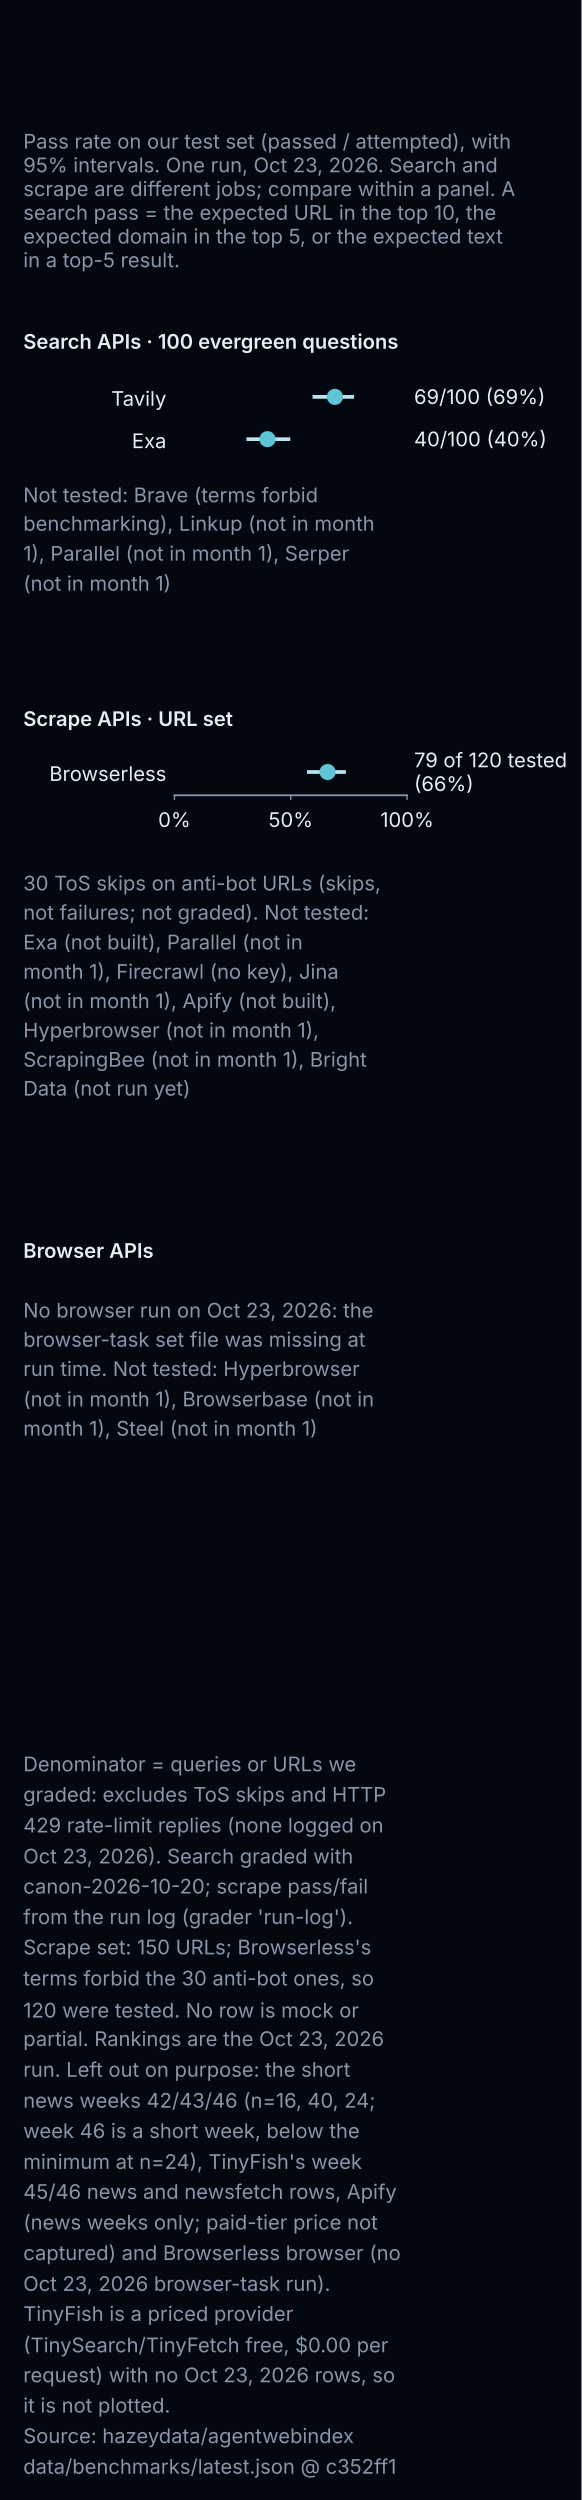
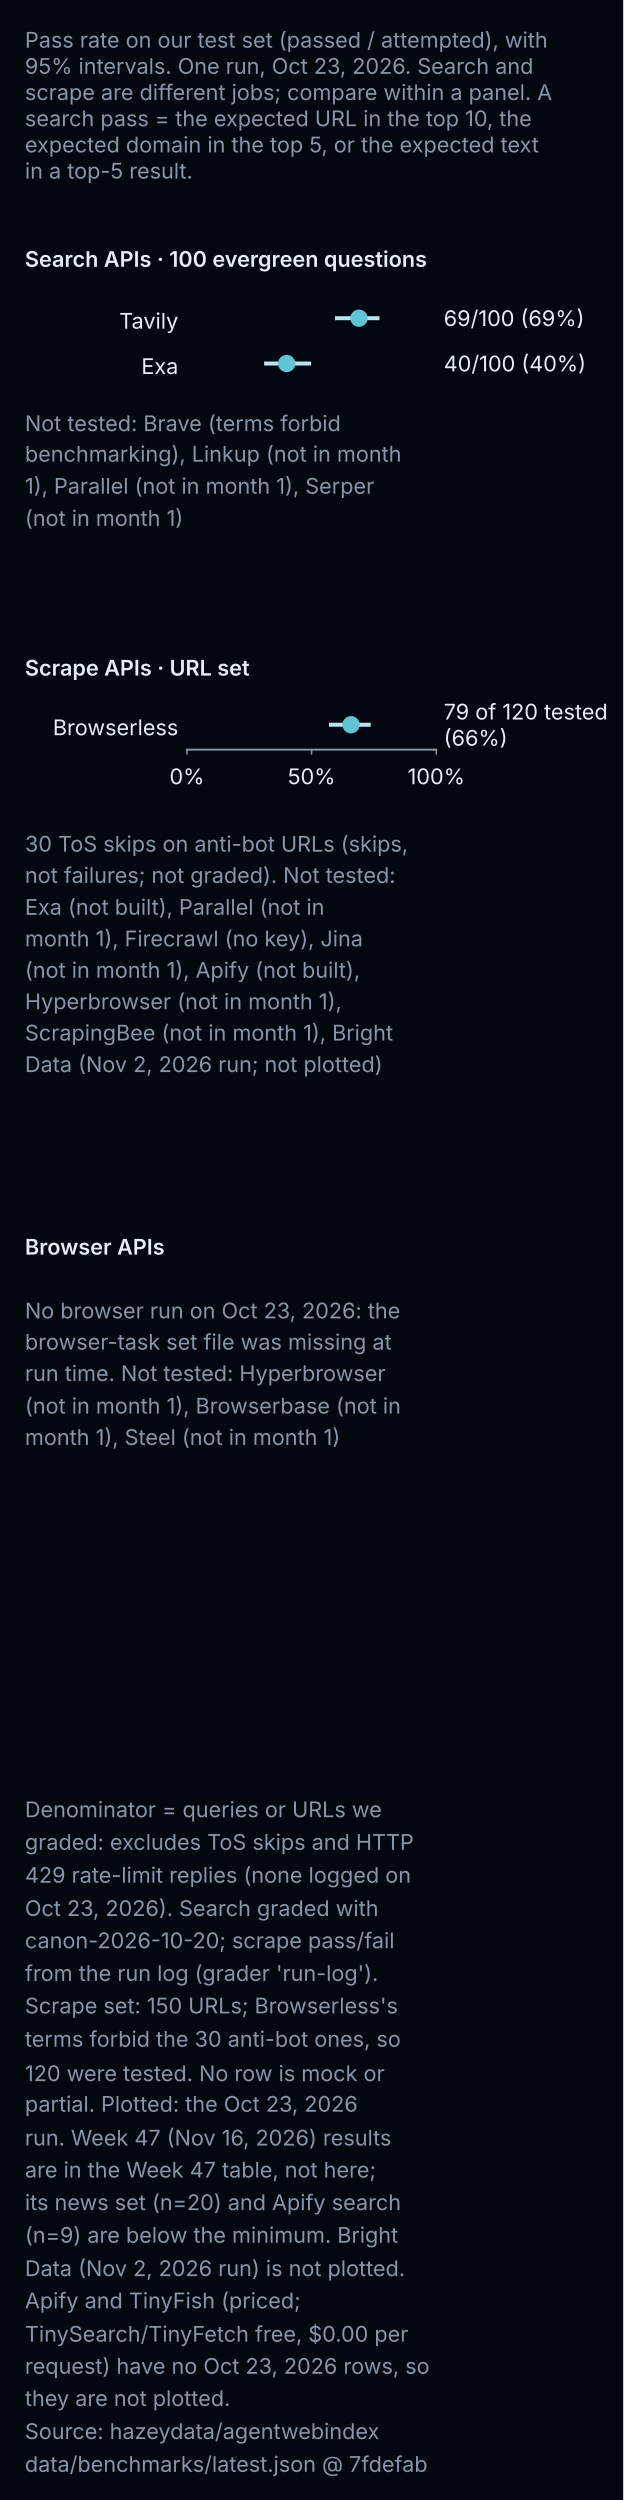
- <svg xmlns="http://www.w3.org/2000/svg" xmlns:xlink="http://www.w3.org/1999/xlink" role="img" aria-label="Tavily passed 69% of our 100 evergreen checks, Exa 40%; Browserless passed 66% of 120 scrape checks" width="252pt" height="1083.42pt" viewBox="0 0 252 1083.42" version="1.1">
+ <svg xmlns="http://www.w3.org/2000/svg" xmlns:xlink="http://www.w3.org/1999/xlink" role="img" aria-label="Tavily passed 69% of our 100 evergreen checks, Exa 40%; Browserless passed 66% of 120 scrape checks" width="252pt" height="1010.936pt" viewBox="0 0 252 1010.936" version="1.1">
  <defs>
    <style type="text/css">*{stroke-linejoin: round; stroke-linecap: butt}</style>
  </defs>
  <g id="figure_1">
    <g id="patch_1">
-       <path d="M 0 1083.42  L 252 1083.42  L 252 0  L 0 0  z " style="fill: #03070f" />
+       <path d="M 0 1010.936  L 252 1010.936  L 252 0  L 0 0  z " style="fill: #03070f" />
    </g>
    <g id="axes_1">
      <g id="patch_2">
-         <path d="M 75.6 201.319  L 176.4 201.319  L 176.4 160.999  L 75.6 160.999  z " style="fill: #03070f" />
+         <path d="M 75.6 157.995  L 176.4 157.995  L 176.4 117.675  L 75.6 117.675  z " style="fill: #03070f" />
      </g>
      <g id="matplotlib.axis_1">
        <g id="xtick_1">
          <g id="line2d_1" />
        </g>
        <g id="xtick_2">
          <g id="line2d_2" />
        </g>
        <g id="xtick_3">
          <g id="line2d_3" />
        </g>
      </g>
      <g id="matplotlib.axis_2">
        <g id="ytick_1">
          <g id="line2d_4" />
          <g id="text_1">
-             <text style="font-size: 8.75px; font-family: 'Inter', sans-serif; text-anchor: end; fill: #e6edf5" x="72.1" y="194.197" transform="rotate(-0 72.1 194.1974)">Exa</text>
+             <text style="font-size: 8.75px; font-family: 'Inter', sans-serif; text-anchor: end; fill: #e6edf5" x="72.1" y="151.237" transform="rotate(-0 72.1 151.2369)">Exa</text>
          </g>
        </g>
        <g id="ytick_2">
          <g id="line2d_5" />
          <g id="text_2">
-             <text style="font-size: 8.75px; font-family: 'Inter', sans-serif; text-anchor: end; fill: #e6edf5" x="72.1" y="175.87" transform="rotate(-0 72.1 175.8701)">Tavily</text>
+             <text style="font-size: 8.75px; font-family: 'Inter', sans-serif; text-anchor: end; fill: #e6edf5" x="72.1" y="132.91" transform="rotate(-0 72.1 132.9096)">Tavily</text>
          </g>
        </g>
      </g>
      <g id="wilson-ci">
-         <path d="M 135.449 171.995  L 153.438 171.995  " clip-path="url(#p0d49923d03)" style="fill: none; stroke: #b7e4ed; stroke-width: 1.6" />
+         <path d="M 135.449 128.671  L 153.438 128.671  " clip-path="url(#p53303c58d1)" style="fill: none; stroke: #b7e4ed; stroke-width: 1.6" />
      </g>
      <g id="wilson-ci">
-         <path d="M 106.787 190.322  L 125.798 190.322  " clip-path="url(#p0d49923d03)" style="fill: none; stroke: #b7e4ed; stroke-width: 1.6" />
+         <path d="M 106.787 146.999  L 125.798 146.999  " clip-path="url(#p53303c58d1)" style="fill: none; stroke: #b7e4ed; stroke-width: 1.6" />
      </g>
      <g id="line2d_6">
        <defs>
-           <path id="m53edf8f5e1" d="M 0 3  C 0.796 3 1.559 2.684 2.121 2.121  C 2.684 1.559 3 0.796 3 0  C 3 -0.796 2.684 -1.559 2.121 -2.121  C 1.559 -2.684 0.796 -3 0 -3  C -0.796 -3 -1.559 -2.684 -2.121 -2.121  C -2.684 -1.559 -3 -0.796 -3 0  C -3 0.796 -2.684 1.559 -2.121 2.121  C -1.559 2.684 -0.796 3 0 3  z " style="stroke: #5fc4d6" />
+           <path id="mc221007292" d="M 0 3  C 0.796 3 1.559 2.684 2.121 2.121  C 2.684 1.559 3 0.796 3 0  C 3 -0.796 2.684 -1.559 2.121 -2.121  C 1.559 -2.684 0.796 -3 0 -3  C -0.796 -3 -1.559 -2.684 -2.121 -2.121  C -2.684 -1.559 -3 -0.796 -3 0  C -3 0.796 -2.684 1.559 -2.121 2.121  C -1.559 2.684 -0.796 3 0 3  z " style="stroke: #5fc4d6" />
        </defs>
-         <g clip-path="url(#p0d49923d03)">
-           <use xlink:href="#m53edf8f5e1" x="145.152" y="171.995" style="fill: #5fc4d6; stroke: #5fc4d6" />
+         <g clip-path="url(#p53303c58d1)">
+           <use xlink:href="#mc221007292" x="145.152" y="128.671" style="fill: #5fc4d6; stroke: #5fc4d6" />
        </g>
      </g>
      <g id="text_3">
-         <text style="font-size: 8.75px; font-family: 'Inter', sans-serif; text-anchor: start; fill: #e6edf5" x="179.424" y="175.087" transform="rotate(-0 179.424 175.0872)">69/100 (69%)</text>
+         <text style="font-size: 8.75px; font-family: 'Inter', sans-serif; text-anchor: start; fill: #e6edf5" x="179.424" y="131.854" transform="rotate(-0 179.424 131.8543)">69/100 (69%)</text>
      </g>
      <g id="line2d_7">
-         <g clip-path="url(#p0d49923d03)">
-           <use xlink:href="#m53edf8f5e1" x="115.92" y="190.322" style="fill: #5fc4d6; stroke: #5fc4d6" />
+         <g clip-path="url(#p53303c58d1)">
+           <use xlink:href="#mc221007292" x="115.92" y="146.999" style="fill: #5fc4d6; stroke: #5fc4d6" />
        </g>
      </g>
      <g id="text_4">
-         <text style="font-size: 8.75px; font-family: 'Inter', sans-serif; text-anchor: start; fill: #e6edf5" x="179.424" y="193.414" transform="rotate(-0 179.424 193.4144)">40/100 (40%)</text>
+         <text style="font-size: 8.75px; font-family: 'Inter', sans-serif; text-anchor: start; fill: #e6edf5" x="179.424" y="150.182" transform="rotate(-0 179.424 150.1816)">40/100 (40%)</text>
      </g>
    </g>
    <g id="axes_2">
      <g id="patch_3">
-         <path d="M 75.6 344.644  L 176.4 344.644  L 176.4 324.484  L 75.6 324.484  z " style="fill: #03070f" />
+         <path d="M 75.6 303.142  L 176.4 303.142  L 176.4 282.983  L 75.6 282.983  z " style="fill: #03070f" />
      </g>
      <g id="matplotlib.axis_3">
        <g id="xtick_4">
          <g id="line2d_8">
            <defs>
-               <path id="m63c51fd2cb" d="M 0 0  L 0 2  " style="stroke: #8796a8; stroke-width: 0.6" />
+               <path id="m0d9ca53736" d="M 0 0  L 0 2  " style="stroke: #8796a8; stroke-width: 0.6" />
            </defs>
            <g>
-               <use xlink:href="#m63c51fd2cb" x="75.6" y="344.644" style="fill: #8796a8; stroke: #8796a8; stroke-width: 0.6" />
+               <use xlink:href="#m0d9ca53736" x="75.6" y="303.142" style="fill: #8796a8; stroke: #8796a8; stroke-width: 0.6" />
            </g>
          </g>
          <g id="text_5">
-             <text style="font-size: 8.75px; font-family: 'Inter', sans-serif; text-anchor: middle; fill: #e6edf5" x="75.6" y="358.378" transform="rotate(-0 75.6 358.3781)">0%</text>
+             <text style="font-size: 8.75px; font-family: 'Inter', sans-serif; text-anchor: middle; fill: #e6edf5" x="75.6" y="317.119" transform="rotate(-0 75.6 317.1191)">0%</text>
          </g>
        </g>
        <g id="xtick_5">
          <g id="line2d_9">
            <g>
-               <use xlink:href="#m63c51fd2cb" x="126" y="344.644" style="fill: #8796a8; stroke: #8796a8; stroke-width: 0.6" />
+               <use xlink:href="#m0d9ca53736" x="126" y="303.142" style="fill: #8796a8; stroke: #8796a8; stroke-width: 0.6" />
            </g>
          </g>
          <g id="text_6">
-             <text style="font-size: 8.75px; font-family: 'Inter', sans-serif; text-anchor: middle; fill: #e6edf5" x="126" y="358.378" transform="rotate(-0 126 358.3781)">50%</text>
+             <text style="font-size: 8.75px; font-family: 'Inter', sans-serif; text-anchor: middle; fill: #e6edf5" x="126" y="317.119" transform="rotate(-0 126 317.1191)">50%</text>
          </g>
        </g>
        <g id="xtick_6">
          <g id="line2d_10">
            <g>
-               <use xlink:href="#m63c51fd2cb" x="176.4" y="344.644" style="fill: #8796a8; stroke: #8796a8; stroke-width: 0.6" />
+               <use xlink:href="#m0d9ca53736" x="176.4" y="303.142" style="fill: #8796a8; stroke: #8796a8; stroke-width: 0.6" />
            </g>
          </g>
          <g id="text_7">
-             <text style="font-size: 8.75px; font-family: 'Inter', sans-serif; text-anchor: middle; fill: #e6edf5" x="176.4" y="358.378" transform="rotate(-0 176.4 358.3781)">100%</text>
+             <text style="font-size: 8.75px; font-family: 'Inter', sans-serif; text-anchor: middle; fill: #e6edf5" x="176.4" y="317.119" transform="rotate(-0 176.4 317.1191)">100%</text>
          </g>
        </g>
      </g>
      <g id="matplotlib.axis_4">
        <g id="ytick_3">
          <g id="line2d_11" />
          <g id="text_8">
-             <text style="font-size: 8.75px; font-family: 'Inter', sans-serif; text-anchor: end; fill: #e6edf5" x="72.1" y="338.439" transform="rotate(-0 72.1 338.4388)">Browserless</text>
+             <text style="font-size: 8.75px; font-family: 'Inter', sans-serif; text-anchor: end; fill: #e6edf5" x="72.1" y="297.301" transform="rotate(-0 72.1 297.3008)">Browserless</text>
          </g>
        </g>
      </g>
      <g id="wilson-ci">
-         <path d="M 133.03 334.564  L 149.899 334.564  " clip-path="url(#p31f959fa6f)" style="fill: none; stroke: #b7e4ed; stroke-width: 1.6" />
+         <path d="M 133.03 293.062  L 149.899 293.062  " clip-path="url(#pab93ef2588)" style="fill: none; stroke: #b7e4ed; stroke-width: 1.6" />
      </g>
      <g id="patch_4">
-         <path d="M 75.6 344.644  L 176.4 344.644  " style="fill: none; stroke: #8796a8; stroke-width: 0.8; stroke-linejoin: miter; stroke-linecap: square" />
+         <path d="M 75.6 303.142  L 176.4 303.142  " style="fill: none; stroke: #8796a8; stroke-width: 0.8; stroke-linejoin: miter; stroke-linecap: square" />
      </g>
      <g id="line2d_12">
-         <g clip-path="url(#p31f959fa6f)">
-           <use xlink:href="#m53edf8f5e1" x="141.96" y="334.564" style="fill: #5fc4d6; stroke: #5fc4d6" />
+         <g clip-path="url(#pab93ef2588)">
+           <use xlink:href="#mc221007292" x="141.96" y="293.062" style="fill: #5fc4d6; stroke: #5fc4d6" />
        </g>
      </g>
      <g id="text_9">
-         <text style="font-size: 8.75px; font-family: 'Inter', sans-serif; fill: #e6edf5" transform="translate(179.424 332.5135)">79 of 120 tested</text>
-         <text style="font-size: 8.75px; font-family: 'Inter', sans-serif; fill: #e6edf5" transform="translate(179.424 342.7981)">(66%)</text>
+         <text style="font-size: 8.75px; font-family: 'Inter', sans-serif; fill: #e6edf5" transform="translate(179.424 290.9519)">79 of 120 tested</text>
+         <text style="font-size: 8.75px; font-family: 'Inter', sans-serif; fill: #e6edf5" transform="translate(179.424 301.5391)">(66%)</text>
      </g>
    </g>
+     <g id="text_10">
+       <text style="font-size: 8.75px; font-family: 'Inter', sans-serif; fill: #8796a8" transform="translate(10.08 19.27656)">Pass rate on our test set (passed / attempted), with</text>
+       <text style="font-size: 8.75px; font-family: 'Inter', sans-serif; fill: #8796a8" transform="translate(10.08 29.86372)">95% intervals. One run, Oct 23, 2026. Search and</text>
+       <text style="font-size: 8.75px; font-family: 'Inter', sans-serif; fill: #8796a8" transform="translate(10.08 40.45088)">scrape are different jobs; compare within a panel. A</text>
+       <text style="font-size: 8.75px; font-family: 'Inter', sans-serif; fill: #8796a8" transform="translate(10.08 51.03804)">search pass = the expected URL in the top 10, the</text>
+       <text style="font-size: 8.75px; font-family: 'Inter', sans-serif; fill: #8796a8" transform="translate(10.08 61.62519)">expected domain in the top 5, or the expected text</text>
+       <text style="font-size: 8.75px; font-family: 'Inter', sans-serif; fill: #8796a8" transform="translate(10.08 72.21235)">in a top-5 result.</text>
+     </g>
    <g id="text_11">
-       <text style="font-size: 8.75px; font-family: 'Inter', sans-serif; fill: #8796a8" transform="translate(10.08 64.38313)">Pass rate on our test set (passed / attempted), with</text>
-       <text style="font-size: 8.75px; font-family: 'Inter', sans-serif; fill: #8796a8" transform="translate(10.08 74.66779)">95% intervals. One run, Oct 23, 2026. Search and</text>
-       <text style="font-size: 8.75px; font-family: 'Inter', sans-serif; fill: #8796a8" transform="translate(10.08 84.95246)">scrape are different jobs; compare within a panel. A</text>
-       <text style="font-size: 8.75px; font-family: 'Inter', sans-serif; fill: #8796a8" transform="translate(10.08 95.23713)">search pass = the expected URL in the top 10, the</text>
-       <text style="font-size: 8.75px; font-family: 'Inter', sans-serif; fill: #8796a8" transform="translate(10.08 105.5218)">expected domain in the top 5, or the expected text</text>
-       <text style="font-size: 8.75px; font-family: 'Inter', sans-serif; fill: #8796a8" transform="translate(10.08 115.8065)">in a top-5 result.</text>
+       <text style="font-weight: 600; font-size: 8.75px; font-family: 'Inter', sans-serif; text-anchor: start; fill: #e6edf5" x="10.08" y="107.898" transform="rotate(-0 10.08 107.898)">Search APIs · 100 evergreen questions</text>
    </g>
    <g id="text_12">
-       <text style="font-weight: 600; font-size: 8.75px; font-family: 'Inter', sans-serif; text-anchor: start; fill: #e6edf5" x="10.08" y="151.131" transform="rotate(-0 10.08 151.1308)">Search APIs · 100 evergreen questions</text>
+       <text style="font-size: 8.75px; font-family: 'Inter', sans-serif; fill: #8796a8" transform="translate(10.08 174.3288)">Not tested: Brave (terms forbid</text>
+       <text style="font-size: 8.75px; font-family: 'Inter', sans-serif; fill: #8796a8" transform="translate(10.08 186.6855)">benchmarking), Linkup (not in month</text>
+       <text style="font-size: 8.75px; font-family: 'Inter', sans-serif; fill: #8796a8" transform="translate(10.08 199.6423)">1), Parallel (not in month 1), Serper</text>
+       <text style="font-size: 8.75px; font-family: 'Inter', sans-serif; fill: #8796a8" transform="translate(10.08 212.6436)">(not in month 1)</text>
    </g>
    <g id="text_13">
-       <text style="font-size: 8.75px; font-family: 'Inter', sans-serif; fill: #8796a8" transform="translate(10.08 217.6526)">Not tested: Brave (terms forbid</text>
-       <text style="font-size: 8.75px; font-family: 'Inter', sans-serif; fill: #8796a8" transform="translate(10.08 230.0092)">benchmarking), Linkup (not in month</text>
-       <text style="font-size: 8.75px; font-family: 'Inter', sans-serif; fill: #8796a8" transform="translate(10.08 242.9661)">1), Parallel (not in month 1), Serper</text>
-       <text style="font-size: 8.75px; font-family: 'Inter', sans-serif; fill: #8796a8" transform="translate(10.08 255.9673)">(not in month 1)</text>
+       <text style="font-weight: 600; font-size: 8.75px; font-family: 'Inter', sans-serif; text-anchor: start; fill: #e6edf5" x="10.08" y="273.205" transform="rotate(-0 10.08 273.2055)">Scrape APIs · URL set</text>
    </g>
    <g id="text_14">
-       <text style="font-weight: 600; font-size: 8.75px; font-family: 'Inter', sans-serif; text-anchor: start; fill: #e6edf5" x="10.08" y="314.616" transform="rotate(-0 10.08 314.6158)">Scrape APIs · URL set</text>
+       <text style="font-size: 8.75px; font-family: 'Inter', sans-serif; fill: #8796a8" transform="translate(10.08 344.3797)">30 ToS skips on anti-bot URLs (skips,</text>
+       <text style="font-size: 8.75px; font-family: 'Inter', sans-serif; fill: #8796a8" transform="translate(10.08 357.033)">not failures; not graded). Not tested:</text>
+       <text style="font-size: 8.75px; font-family: 'Inter', sans-serif; fill: #8796a8" transform="translate(10.08 369.9146)">Exa (not built), Parallel (not in</text>
+       <text style="font-size: 8.75px; font-family: 'Inter', sans-serif; fill: #8796a8" transform="translate(10.08 382.6773)">month 1), Firecrawl (no key), Jina</text>
+       <text style="font-size: 8.75px; font-family: 'Inter', sans-serif; fill: #8796a8" transform="translate(10.08 395.3819)">(not in month 1), Apify (not built),</text>
+       <text style="font-size: 8.75px; font-family: 'Inter', sans-serif; fill: #8796a8" transform="translate(10.08 408.0865)">Hyperbrowser (not in month 1),</text>
+       <text style="font-size: 8.75px; font-family: 'Inter', sans-serif; fill: #8796a8" transform="translate(10.08 420.7569)">ScrapingBee (not in month 1), Bright</text>
+       <text style="font-size: 8.75px; font-family: 'Inter', sans-serif; fill: #8796a8" transform="translate(10.08 433.5128)">Data (Nov 2, 2026 run; not plotted)</text>
    </g>
    <g id="text_15">
-       <text style="font-size: 8.75px; font-family: 'Inter', sans-serif; fill: #8796a8" transform="translate(10.08 385.8809)">30 ToS skips on anti-bot URLs (skips,</text>
-       <text style="font-size: 8.75px; font-family: 'Inter', sans-serif; fill: #8796a8" transform="translate(10.08 398.5342)">not failures; not graded). Not tested:</text>
-       <text style="font-size: 8.75px; font-family: 'Inter', sans-serif; fill: #8796a8" transform="translate(10.08 411.4159)">Exa (not built), Parallel (not in</text>
-       <text style="font-size: 8.75px; font-family: 'Inter', sans-serif; fill: #8796a8" transform="translate(10.08 424.1786)">month 1), Firecrawl (no key), Jina</text>
-       <text style="font-size: 8.75px; font-family: 'Inter', sans-serif; fill: #8796a8" transform="translate(10.08 436.8832)">(not in month 1), Apify (not built),</text>
-       <text style="font-size: 8.75px; font-family: 'Inter', sans-serif; fill: #8796a8" transform="translate(10.08 449.5877)">Hyperbrowser (not in month 1),</text>
-       <text style="font-size: 8.75px; font-family: 'Inter', sans-serif; fill: #8796a8" transform="translate(10.08 462.2582)">ScrapingBee (not in month 1), Bright</text>
-       <text style="font-size: 8.75px; font-family: 'Inter', sans-serif; fill: #8796a8" transform="translate(10.08 474.7959)">Data (not run yet)</text>
+       <text style="font-weight: 600; font-size: 8.75px; font-family: 'Inter', sans-serif; text-anchor: start; fill: #e6edf5" x="10.08" y="507.34" transform="rotate(-0 10.08 507.3405)">Browser APIs</text>
    </g>
    <g id="text_16">
-       <text style="font-weight: 600; font-size: 8.75px; font-family: 'Inter', sans-serif; text-anchor: start; fill: #e6edf5" x="10.08" y="545.106" transform="rotate(-0 10.08 545.1058)">Browser APIs</text>
+       <text style="font-size: 8.75px; font-family: 'Inter', sans-serif; fill: #8796a8" transform="translate(10.08 533.1287)">No browser run on Oct 23, 2026: the</text>
+       <text style="font-size: 8.75px; font-family: 'Inter', sans-serif; fill: #8796a8" transform="translate(10.08 545.7629)">browser-task set file was missing at</text>
+       <text style="font-size: 8.75px; font-family: 'Inter', sans-serif; fill: #8796a8" transform="translate(10.08 558.4565)">run time. Not tested: Hyperbrowser</text>
+       <text style="font-size: 8.75px; font-family: 'Inter', sans-serif; fill: #8796a8" transform="translate(10.08 571.5952)">(not in month 1), Browserbase (not in</text>
+       <text style="font-size: 8.75px; font-family: 'Inter', sans-serif; fill: #8796a8" transform="translate(10.08 584.2998)">month 1), Steel (not in month 1)</text>
    </g>
    <g id="text_17">
-       <text style="font-size: 8.75px; font-family: 'Inter', sans-serif; fill: #8796a8" transform="translate(10.08 570.9849)">No browser run on Oct 23, 2026: the</text>
-       <text style="font-size: 8.75px; font-family: 'Inter', sans-serif; fill: #8796a8" transform="translate(10.08 583.6191)">browser-task set file was missing at</text>
-       <text style="font-size: 8.75px; font-family: 'Inter', sans-serif; fill: #8796a8" transform="translate(10.08 596.3128)">run time. Not tested: Hyperbrowser</text>
-       <text style="font-size: 8.75px; font-family: 'Inter', sans-serif; fill: #8796a8" transform="translate(10.08 609.4514)">(not in month 1), Browserbase (not in</text>
-       <text style="font-size: 8.75px; font-family: 'Inter', sans-serif; fill: #8796a8" transform="translate(10.08 622.156)">month 1), Steel (not in month 1)</text>
-     </g>
-     <g id="text_18">
-       <text style="font-size: 8.75px; font-family: 'Inter', sans-serif; fill: #8796a8" transform="translate(10.08 767.6169)">Denominator = queries or URLs we</text>
-       <text style="font-size: 8.75px; font-family: 'Inter', sans-serif; fill: #8796a8" transform="translate(10.08 780.7995)">graded: excludes ToS skips and HTTP</text>
-       <text style="font-size: 8.75px; font-family: 'Inter', sans-serif; fill: #8796a8" transform="translate(10.08 794.1237)">429 rate-limit replies (none logged on</text>
-       <text style="font-size: 8.75px; font-family: 'Inter', sans-serif; fill: #8796a8" transform="translate(10.08 807.5586)">Oct 23, 2026). Search graded with</text>
-       <text style="font-size: 8.75px; font-family: 'Inter', sans-serif; fill: #8796a8" transform="translate(10.08 820.5978)">canon-2026-10-20; scrape pass/fail</text>
-       <text style="font-size: 8.75px; font-family: 'Inter', sans-serif; fill: #8796a8" transform="translate(10.08 833.8256)">from the run log (grader 'run-log').</text>
-       <text style="font-size: 8.75px; font-family: 'Inter', sans-serif; fill: #8796a8" transform="translate(10.08 846.959)">Scrape set: 150 URLs; Browserless's</text>
-       <text style="font-size: 8.75px; font-family: 'Inter', sans-serif; fill: #8796a8" transform="translate(10.08 860.4254)">terms forbid the 30 anti-bot ones, so</text>
-       <text style="font-size: 8.75px; font-family: 'Inter', sans-serif; fill: #8796a8" transform="translate(10.08 874.3299)">120 were tested. No row is mock or</text>
-       <text style="font-size: 8.75px; font-family: 'Inter', sans-serif; fill: #8796a8" transform="translate(10.08 886.6711)">partial. Rankings are the Oct 23, 2026</text>
-       <text style="font-size: 8.75px; font-family: 'Inter', sans-serif; fill: #8796a8" transform="translate(10.08 900.0015)">run. Left out on purpose: the short</text>
-       <text style="font-size: 8.75px; font-family: 'Inter', sans-serif; fill: #8796a8" transform="translate(10.08 913.4063)">news weeks 42/43/46 (n=16, 40, 24;</text>
-       <text style="font-size: 8.75px; font-family: 'Inter', sans-serif; fill: #8796a8" transform="translate(10.08 926.55)">week 46 is a short week, below the</text>
-       <text style="font-size: 8.75px; font-family: 'Inter', sans-serif; fill: #8796a8" transform="translate(10.08 939.9323)">minimum at n=24), TinyFish's week</text>
-       <text style="font-size: 8.75px; font-family: 'Inter', sans-serif; fill: #8796a8" transform="translate(10.08 952.9202)">45/46 news and newsfetch rows, Apify</text>
-       <text style="font-size: 8.75px; font-family: 'Inter', sans-serif; fill: #8796a8" transform="translate(10.08 966.1992)">(news weeks only; paid-tier price not</text>
-       <text style="font-size: 8.75px; font-family: 'Inter', sans-serif; fill: #8796a8" transform="translate(10.08 979.4503)">captured) and Browserless browser (no</text>
-       <text style="font-size: 8.75px; font-family: 'Inter', sans-serif; fill: #8796a8" transform="translate(10.08 992.81)">Oct 23, 2026 browser-task run).</text>
-       <text style="font-size: 8.75px; font-family: 'Inter', sans-serif; fill: #8796a8" transform="translate(10.08 1005.811)">TinyFish is a priced provider</text>
-       <text style="font-size: 8.75px; font-family: 'Inter', sans-serif; fill: #8796a8" transform="translate(10.08 1019.406)">(TinySearch/TinyFetch free, $0.00 per</text>
-       <text style="font-size: 8.75px; font-family: 'Inter', sans-serif; fill: #8796a8" transform="translate(10.08 1032.386)">request) with no Oct 23, 2026 rows, so</text>
-       <text style="font-size: 8.75px; font-family: 'Inter', sans-serif; fill: #8796a8" transform="translate(10.08 1045.53)">it is not plotted.</text>
-       <text style="font-size: 8.75px; font-family: 'Inter', sans-serif; fill: #8796a8" transform="translate(10.08 1058.758)">Source: hazeydata/agentwebindex</text>
-       <text style="font-size: 8.75px; font-family: 'Inter', sans-serif; fill: #8796a8" transform="translate(10.08 1072.043)">data/benchmarks/latest.json @ c352ff1</text>
+       <text style="font-size: 8.75px; font-family: 'Inter', sans-serif; fill: #8796a8" transform="translate(10.08 734.835)">Denominator = queries or URLs we</text>
+       <text style="font-size: 8.75px; font-family: 'Inter', sans-serif; fill: #8796a8" transform="translate(10.08 748.0176)">graded: excludes ToS skips and HTTP</text>
+       <text style="font-size: 8.75px; font-family: 'Inter', sans-serif; fill: #8796a8" transform="translate(10.08 761.3418)">429 rate-limit replies (none logged on</text>
+       <text style="font-size: 8.75px; font-family: 'Inter', sans-serif; fill: #8796a8" transform="translate(10.08 774.7767)">Oct 23, 2026). Search graded with</text>
+       <text style="font-size: 8.75px; font-family: 'Inter', sans-serif; fill: #8796a8" transform="translate(10.08 787.8159)">canon-2026-10-20; scrape pass/fail</text>
+       <text style="font-size: 8.75px; font-family: 'Inter', sans-serif; fill: #8796a8" transform="translate(10.08 801.0437)">from the run log (grader 'run-log').</text>
+       <text style="font-size: 8.75px; font-family: 'Inter', sans-serif; fill: #8796a8" transform="translate(10.08 814.1771)">Scrape set: 150 URLs; Browserless's</text>
+       <text style="font-size: 8.75px; font-family: 'Inter', sans-serif; fill: #8796a8" transform="translate(10.08 827.6435)">terms forbid the 30 anti-bot ones, so</text>
+       <text style="font-size: 8.75px; font-family: 'Inter', sans-serif; fill: #8796a8" transform="translate(10.08 841.548)">120 were tested. No row is mock or</text>
+       <text style="font-size: 8.75px; font-family: 'Inter', sans-serif; fill: #8796a8" transform="translate(10.08 853.9405)">partial. Plotted: the Oct 23, 2026</text>
+       <text style="font-size: 8.75px; font-family: 'Inter', sans-serif; fill: #8796a8" transform="translate(10.08 867.5914)">run. Week 47 (Nov 16, 2026) results</text>
+       <text style="font-size: 8.75px; font-family: 'Inter', sans-serif; fill: #8796a8" transform="translate(10.08 880.5342)">are in the Week 47 table, not here;</text>
+       <text style="font-size: 8.75px; font-family: 'Inter', sans-serif; fill: #8796a8" transform="translate(10.08 893.7155)">its news set (n=20) and Apify search</text>
+       <text style="font-size: 8.75px; font-family: 'Inter', sans-serif; fill: #8796a8" transform="translate(10.08 906.9152)">(n=9) are below the minimum. Bright</text>
+       <text style="font-size: 8.75px; font-family: 'Inter', sans-serif; fill: #8796a8" transform="translate(10.08 920.4014)">Data (Nov 2, 2026 run) is not plotted.</text>
+       <text style="font-size: 8.75px; font-family: 'Inter', sans-serif; fill: #8796a8" transform="translate(10.08 933.4173)">Apify and TinyFish (priced;</text>
+       <text style="font-size: 8.75px; font-family: 'Inter', sans-serif; fill: #8796a8" transform="translate(10.08 946.9226)">TinySearch/TinyFetch free, $0.00 per</text>
+       <text style="font-size: 8.75px; font-family: 'Inter', sans-serif; fill: #8796a8" transform="translate(10.08 959.9023)">request) have no Oct 23, 2026 rows, so</text>
+       <text style="font-size: 8.75px; font-family: 'Inter', sans-serif; fill: #8796a8" transform="translate(10.08 972.9243)">they are not plotted.</text>
+       <text style="font-size: 8.75px; font-family: 'Inter', sans-serif; fill: #8796a8" transform="translate(10.08 986.2738)">Source: hazeydata/agentwebindex</text>
+       <text style="font-size: 8.75px; font-family: 'Inter', sans-serif; fill: #8796a8" transform="translate(10.08 999.559)">data/benchmarks/latest.json @ 7fdefab</text>
    </g>
  </g>
  <defs>
-     <clipPath id="p0d49923d03">
-       <rect x="75.6" y="160.999" width="100.8" height="40.32" />
+     <clipPath id="p53303c58d1">
+       <rect x="75.6" y="117.675" width="100.8" height="40.32" />
    </clipPath>
-     <clipPath id="p31f959fa6f">
-       <rect x="75.6" y="324.484" width="100.8" height="20.16" />
+     <clipPath id="pab93ef2588">
+       <rect x="75.6" y="282.983" width="100.8" height="20.16" />
    </clipPath>
  </defs>
</svg>
